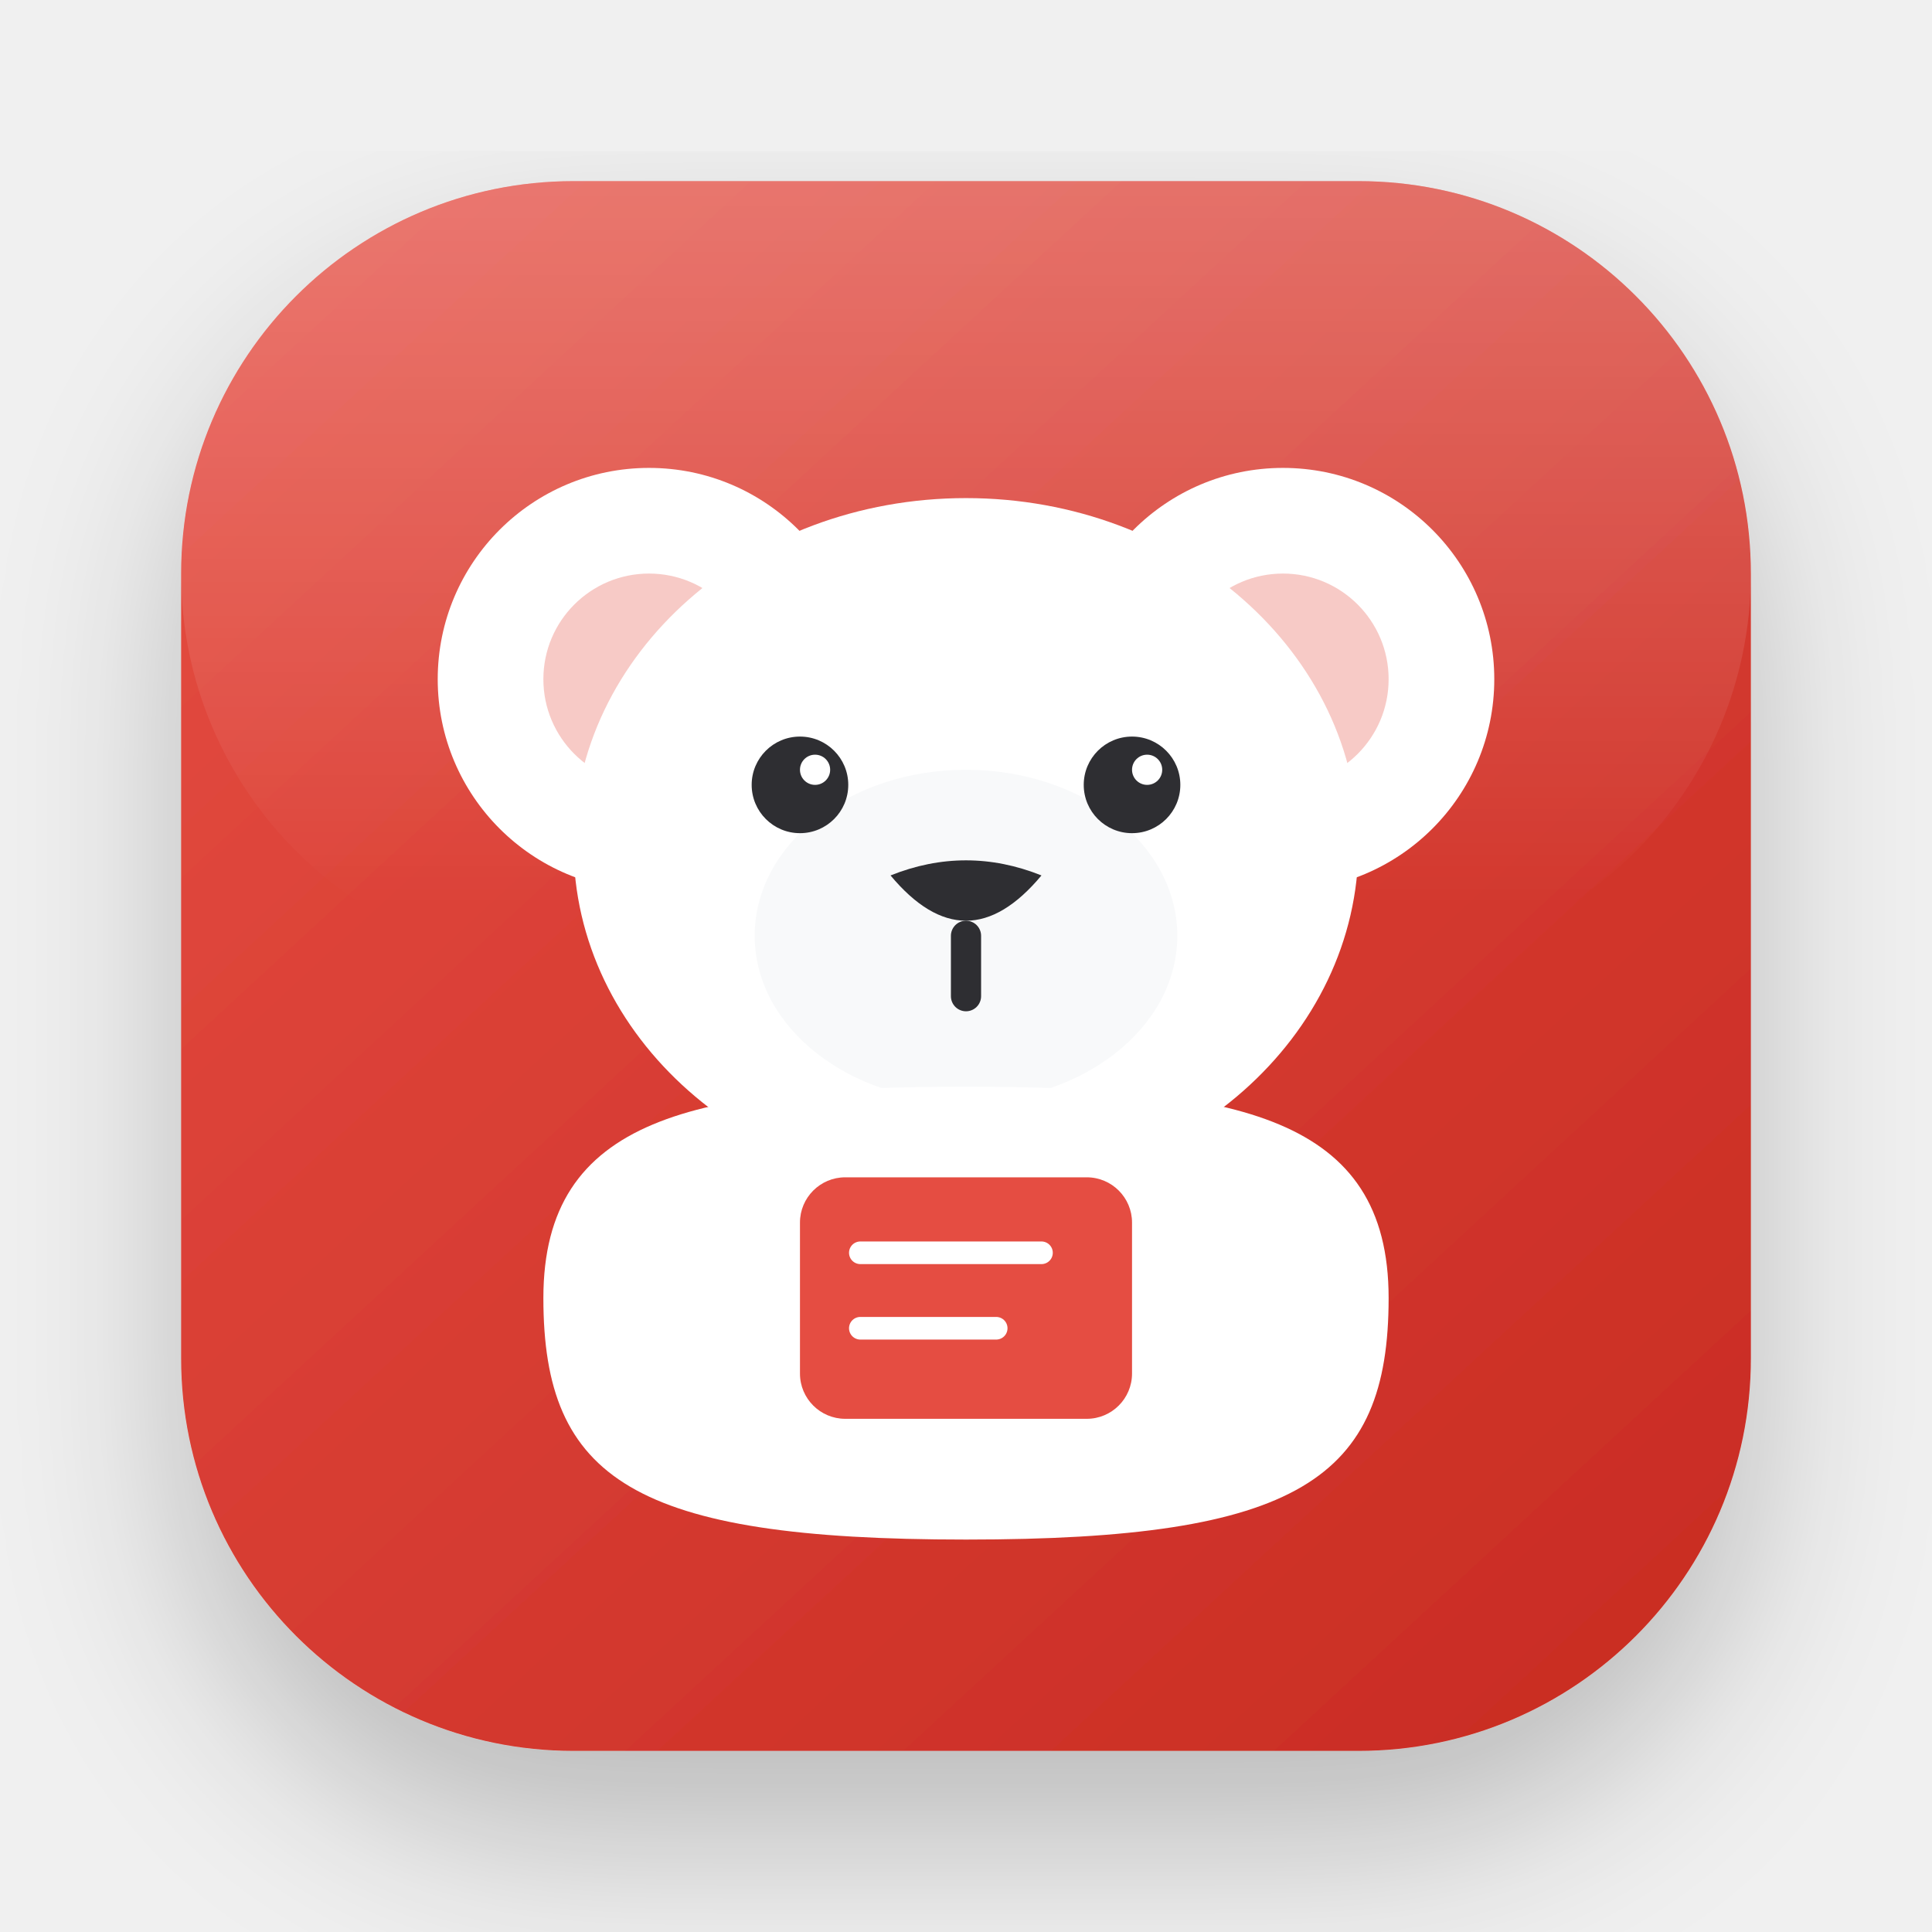
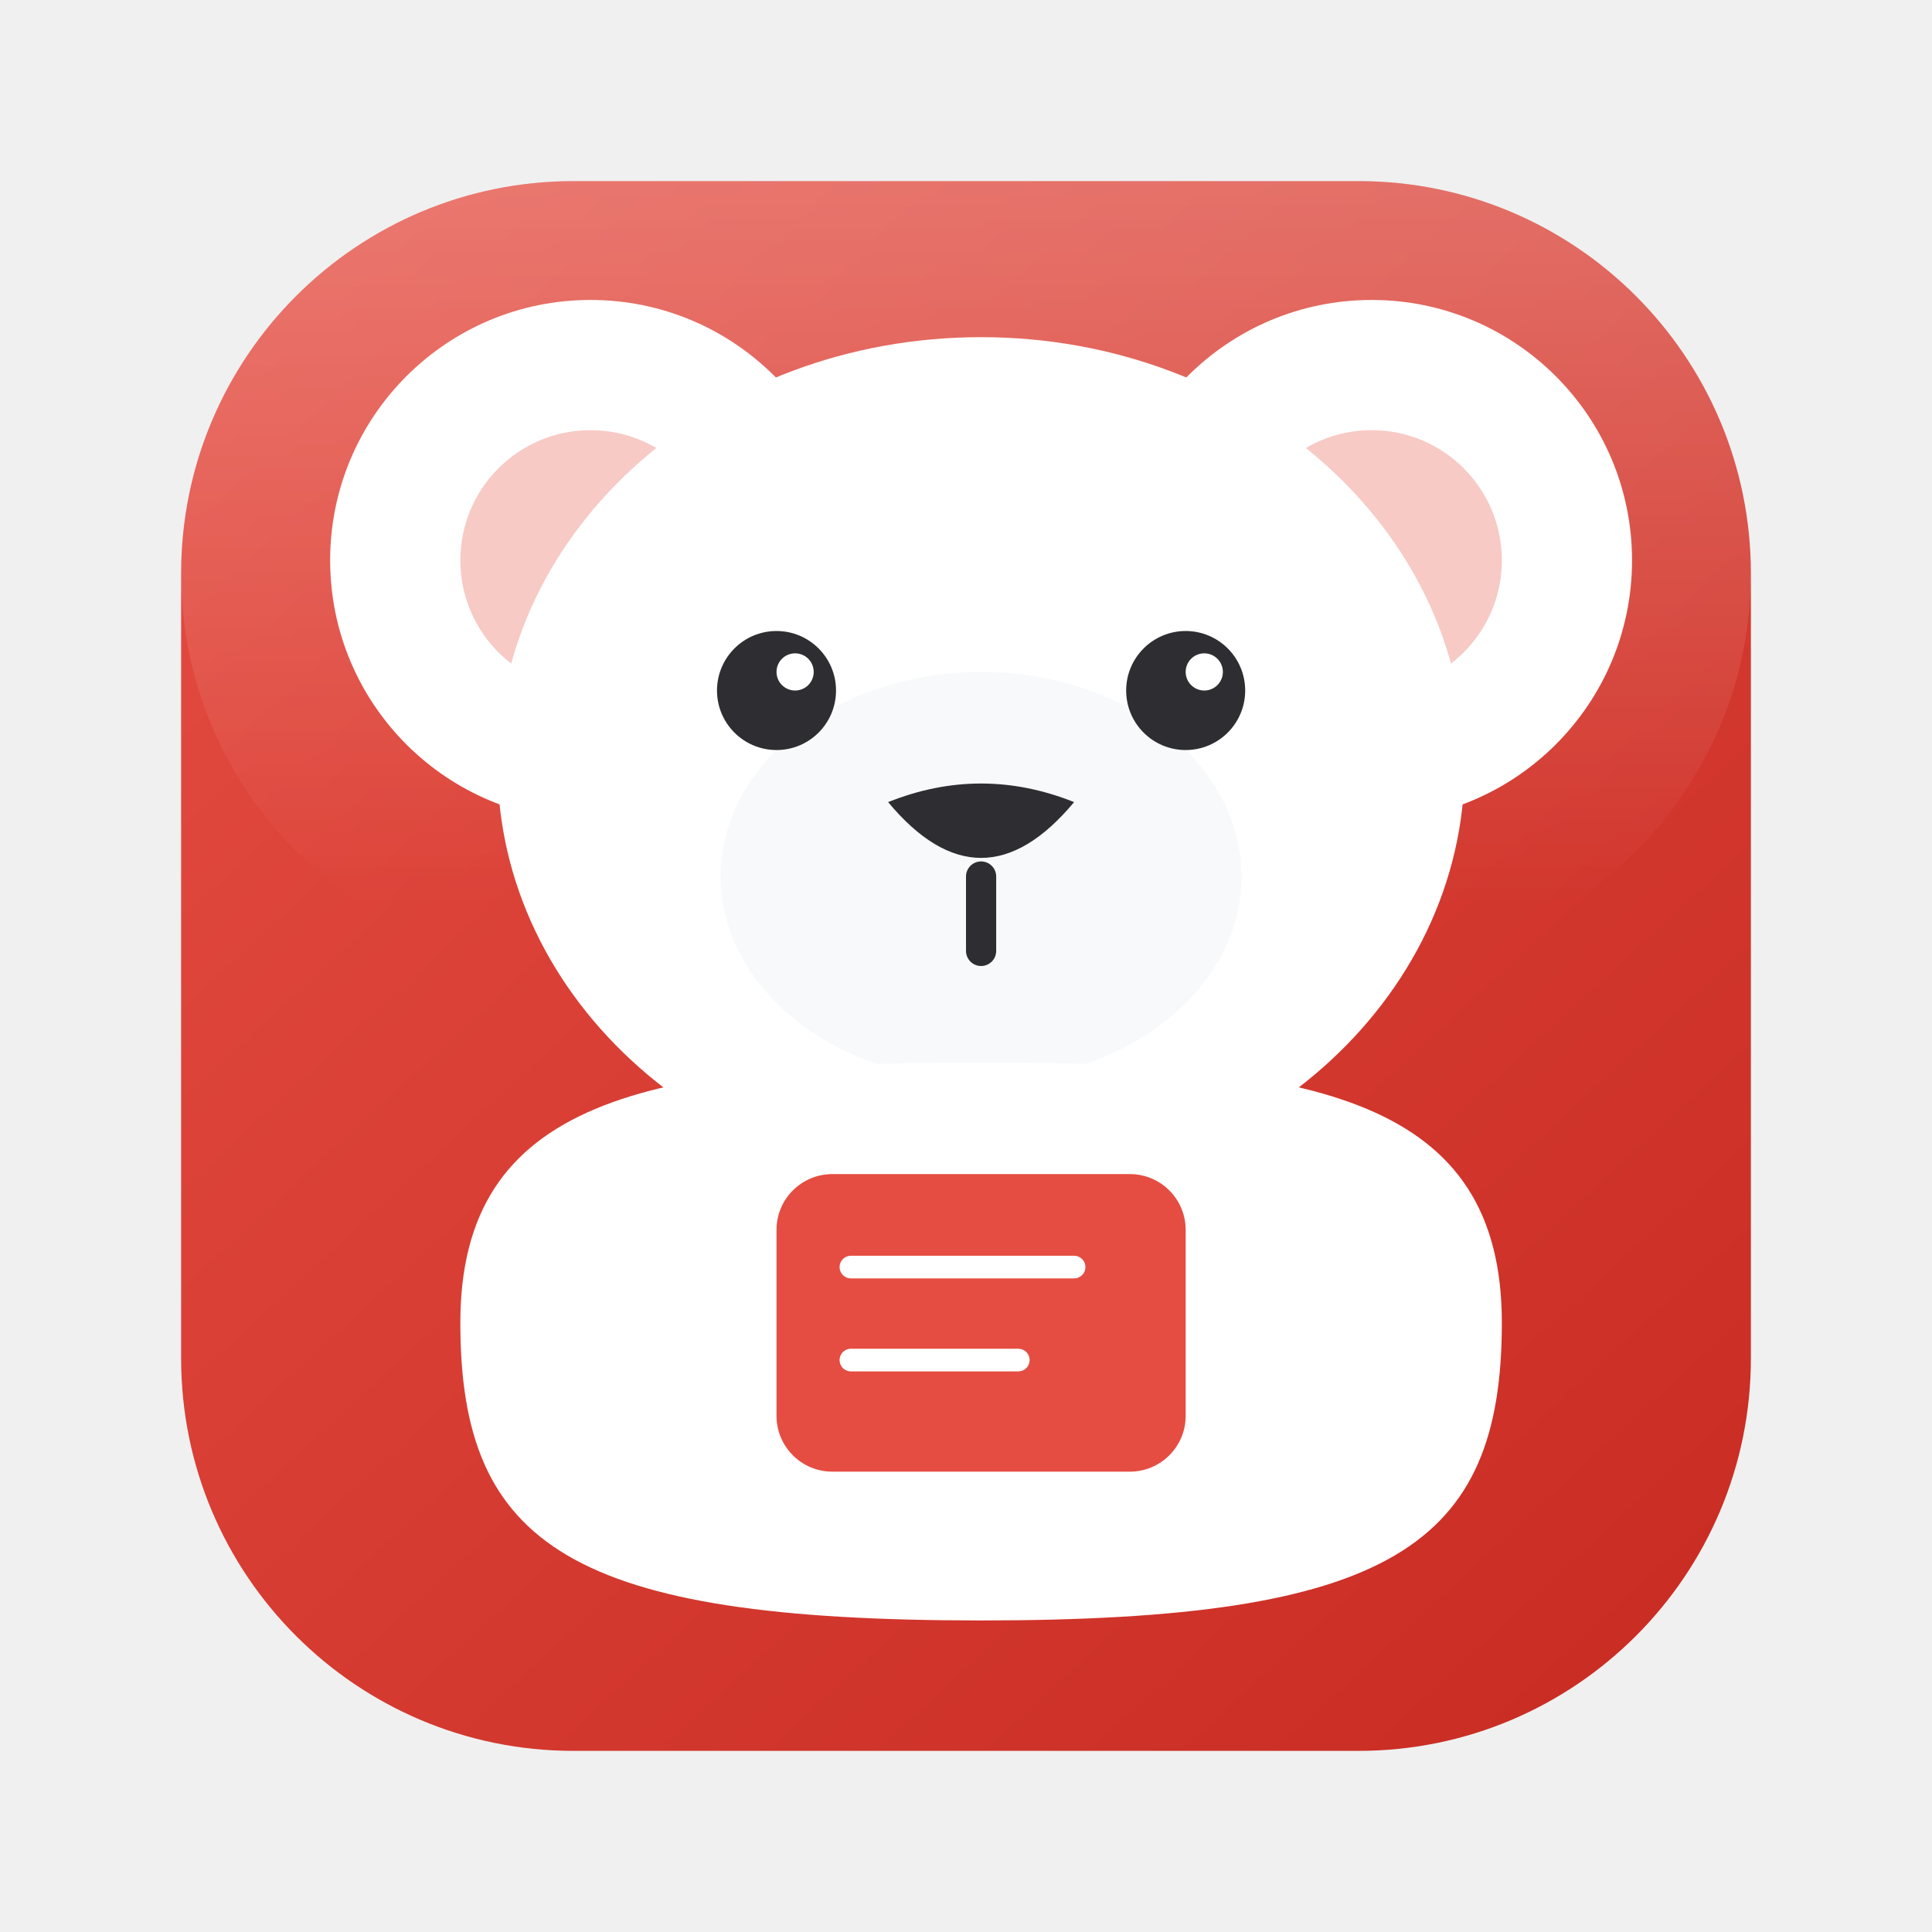
- <svg xmlns="http://www.w3.org/2000/svg" width="128" height="128" viewBox="0 0 128 128" fill="none">
-   <defs>
+ <svg xmlns="http://www.w3.org/2000/svg" width="128" height="128" viewBox="0 0 128 128" fill="none" version="1.1" id="svg14">
+   <defs id="defs4">
    <linearGradient id="bearBg" x1="16" y1="12" x2="112" y2="116" gradientUnits="userSpaceOnUse">
-       <stop offset="0%" stop-color="#E54D42" />
-       <stop offset="100%" stop-color="#C82B22" />
+       <stop offset="0%" stop-color="#E54D42" id="stop1" />
+       <stop offset="100%" stop-color="#C82B22" id="stop2" />
    </linearGradient>
    <linearGradient id="bearShine" x1="64" y1="12" x2="64" y2="60" gradientUnits="userSpaceOnUse">
-       <stop offset="0%" stop-color="#FFFFFF" stop-opacity="0.25" />
-       <stop offset="100%" stop-color="#FFFFFF" stop-opacity="0" />
+       <stop offset="0%" stop-color="#FFFFFF" stop-opacity="0.25" id="stop3" />
+       <stop offset="100%" stop-color="#FFFFFF" stop-opacity="0" id="stop4" />
    </linearGradient>
    <filter id="softShadow" x="0" y="4" width="128" height="124" filterUnits="userSpaceOnUse" color-interpolation-filters="sRGB">
      <feDropShadow dx="0" dy="6" stdDeviation="6" flood-color="#000000" flood-opacity="0.22" />
    </filter>
  </defs>
-   <rect x="12" y="12" width="104" height="104" rx="26" fill="url(#bearBg)" filter="url(#softShadow)" />
-   <rect x="12" y="12" width="104" height="52" rx="26" fill="url(#bearShine)" />
-   <g fill="#FFFFFF">
-     <circle cx="43" cy="45" r="14" />
-     <circle cx="85" cy="45" r="14" />
-     <circle cx="43" cy="45" r="7" fill="#E54D42" fill-opacity="0.3" />
-     <circle cx="85" cy="45" r="7" fill="#E54D42" fill-opacity="0.3" />
-     <ellipse cx="64" cy="56" rx="26" ry="23" fill="#FFFFFF" />
-     <ellipse cx="64" cy="62" rx="14" ry="11" fill="#F8F9FA" />
-     <path d="M 59 58 Q 64 56 69 58 Q 64 64 59 58 Z" fill="#2E2E32" />
-     <path d="M 64 62 L 64 66" stroke="#2E2E32" stroke-width="2" stroke-linecap="round" />
-     <circle cx="53" cy="52" r="3.2" fill="#2E2E32" />
-     <circle cx="75" cy="52" r="3.2" fill="#2E2E32" />
-     <circle cx="54" cy="51" r="1" fill="#FFFFFF" />
-     <circle cx="76" cy="51" r="1" fill="#FFFFFF" />
-     <path d="M 36 86 C 36 74, 46 72, 64 72 C 82 72, 92 74, 92 86 C 92 98, 86 102, 64 102 C 42 102, 36 98, 36 86 Z" fill="#FFFFFF" />
-     <rect x="53" y="78" width="22" height="16" rx="3" fill="#E54D42" />
-     <line x1="57" y1="83" x2="69" y2="83" stroke="#FFFFFF" stroke-width="1.5" stroke-linecap="round" />
-     <line x1="57" y1="88" x2="66" y2="88" stroke="#FFFFFF" stroke-width="1.5" stroke-linecap="round" />
+   <rect x="12" y="12" width="104" height="104" rx="26" fill="url(#bearBg)" id="rect4" />
+   <rect x="12" y="12" width="104" height="52" rx="26" fill="url(#bearShine)" id="rect5" />
+   <g fill="#FFFFFF" id="g14">
+     <circle cx="39.124" cy="37.124" r="17.251" id="circle5" style="stroke-width:1.232" />
+     <circle cx="90.876" cy="37.124" r="17.251" id="circle6" style="stroke-width:1.232" />
+     <circle cx="39.124" cy="37.124" r="8.625" fill="#e54d42" fill-opacity="0.3" id="circle7" style="stroke-width:1.232" />
+     <circle cx="90.876" cy="37.124" r="8.625" fill="#e54d42" fill-opacity="0.3" id="circle8" style="stroke-width:1.232" />
+     <ellipse cx="65" cy="50.678" rx="32.037" ry="28.34" fill="#ffffff" id="ellipse8" style="stroke-width:1.232" />
+     <ellipse cx="65" cy="58.071" rx="17.251" ry="13.554" fill="#f8f9fa" id="ellipse9" style="stroke-width:1.232" />
+     <path d="m 58.839,53.142 q 6.161,-2.464 12.322,0 -6.161,7.393 -12.322,0 z" fill="#2e2e32" id="path9" style="stroke-width:1.232" />
+     <path d="M 65,58.071 V 63" stroke="#2e2e32" stroke-width="2" stroke-linecap="round" id="path10" />
+     <circle cx="51.446" cy="45.749" r="3.943" fill="#2e2e32" id="circle10" style="stroke-width:1.232" />
+     <circle cx="78.554" cy="45.749" r="3.943" fill="#2e2e32" id="circle11" style="stroke-width:1.232" />
+     <circle cx="52.678" cy="44.517" r="1.232" fill="#ffffff" id="circle12" style="stroke-width:1.232" />
+     <circle cx="79.786" cy="44.517" r="1.232" fill="#ffffff" id="circle13" style="stroke-width:1.232" />
+     <path d="m 30.499,87.644 c 0,-14.786 12.322,-17.251 34.501,-17.251 22.18,0 34.501,2.464 34.501,17.251 0,14.786 -7.393,19.715 -34.501,19.715 -27.108,0 -34.501,-4.929 -34.501,-19.715 z" fill="#ffffff" id="path13" style="stroke-width:1.232" />
+     <rect x="51.446" y="77.786" width="27.108" height="19.715" rx="3.697" fill="#e54d42" id="rect13" style="stroke-width:1.232" />
+     <line x1="56.375" y1="83.947" x2="71.161" y2="83.947" stroke="#ffffff" stroke-width="1.5" stroke-linecap="round" id="line13" />
+     <line x1="56.375" y1="90.108" x2="67.464" y2="90.108" stroke="#ffffff" stroke-width="1.5" stroke-linecap="round" id="line14" />
  </g>
</svg>
